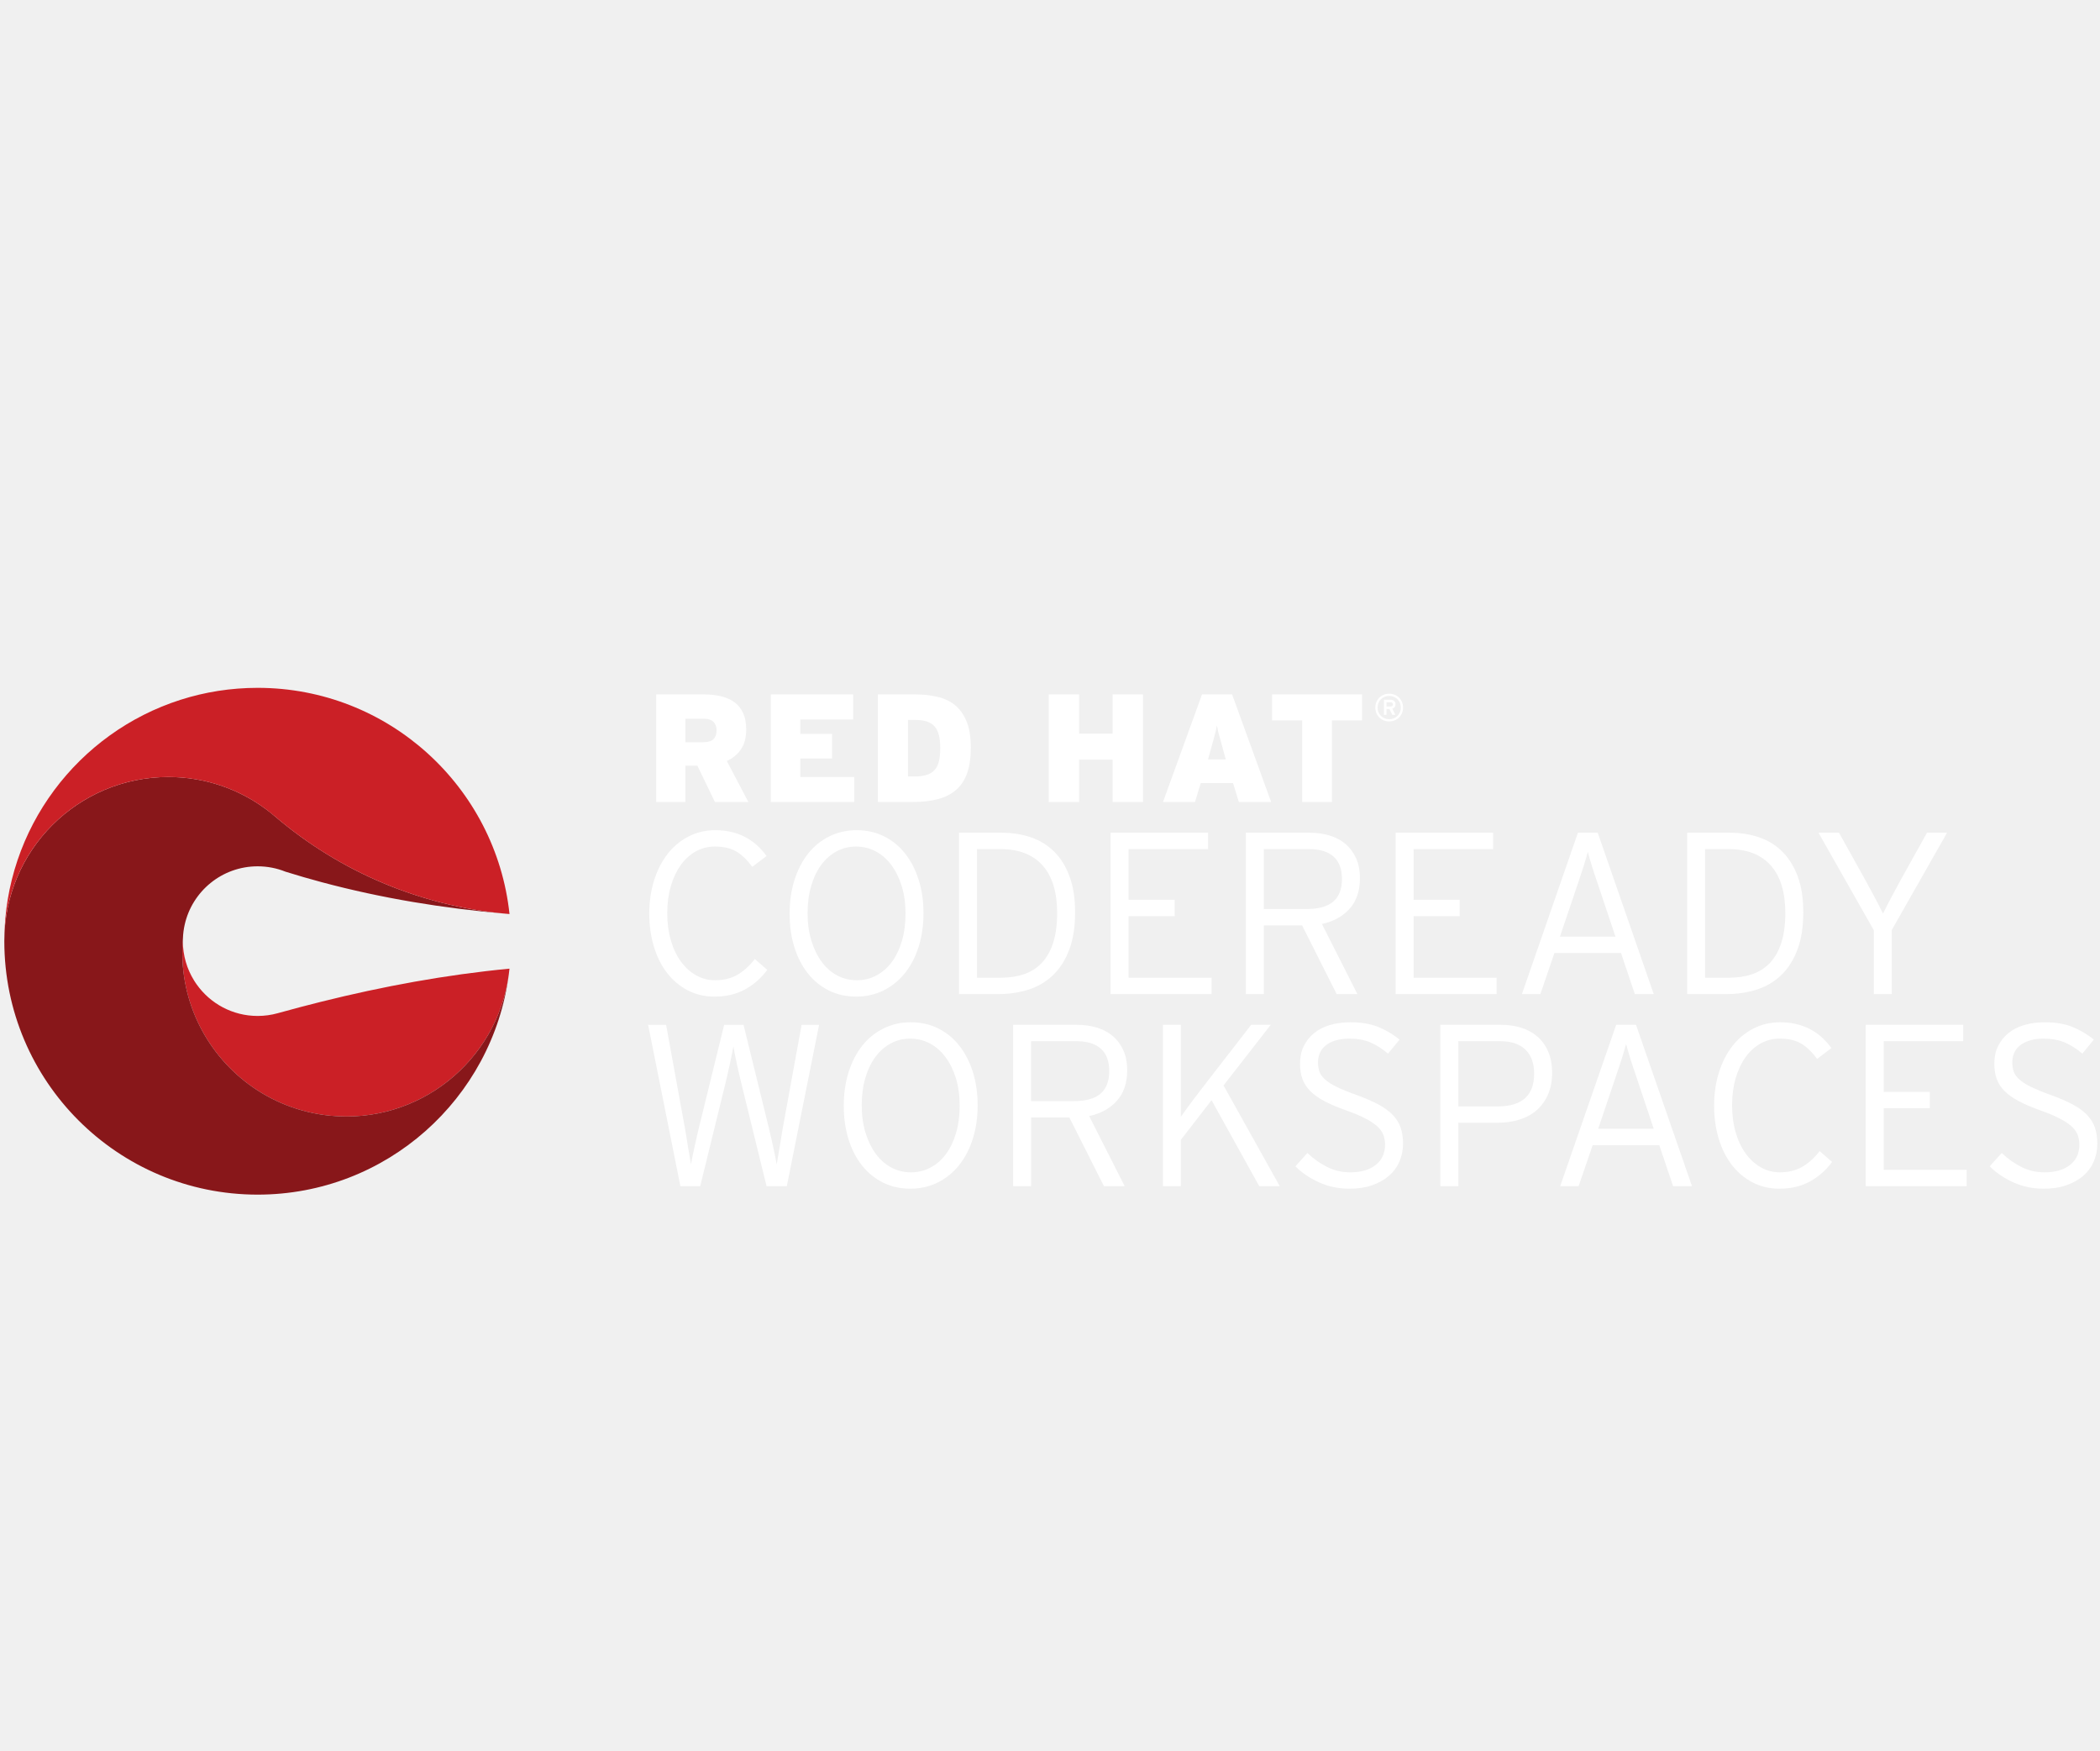
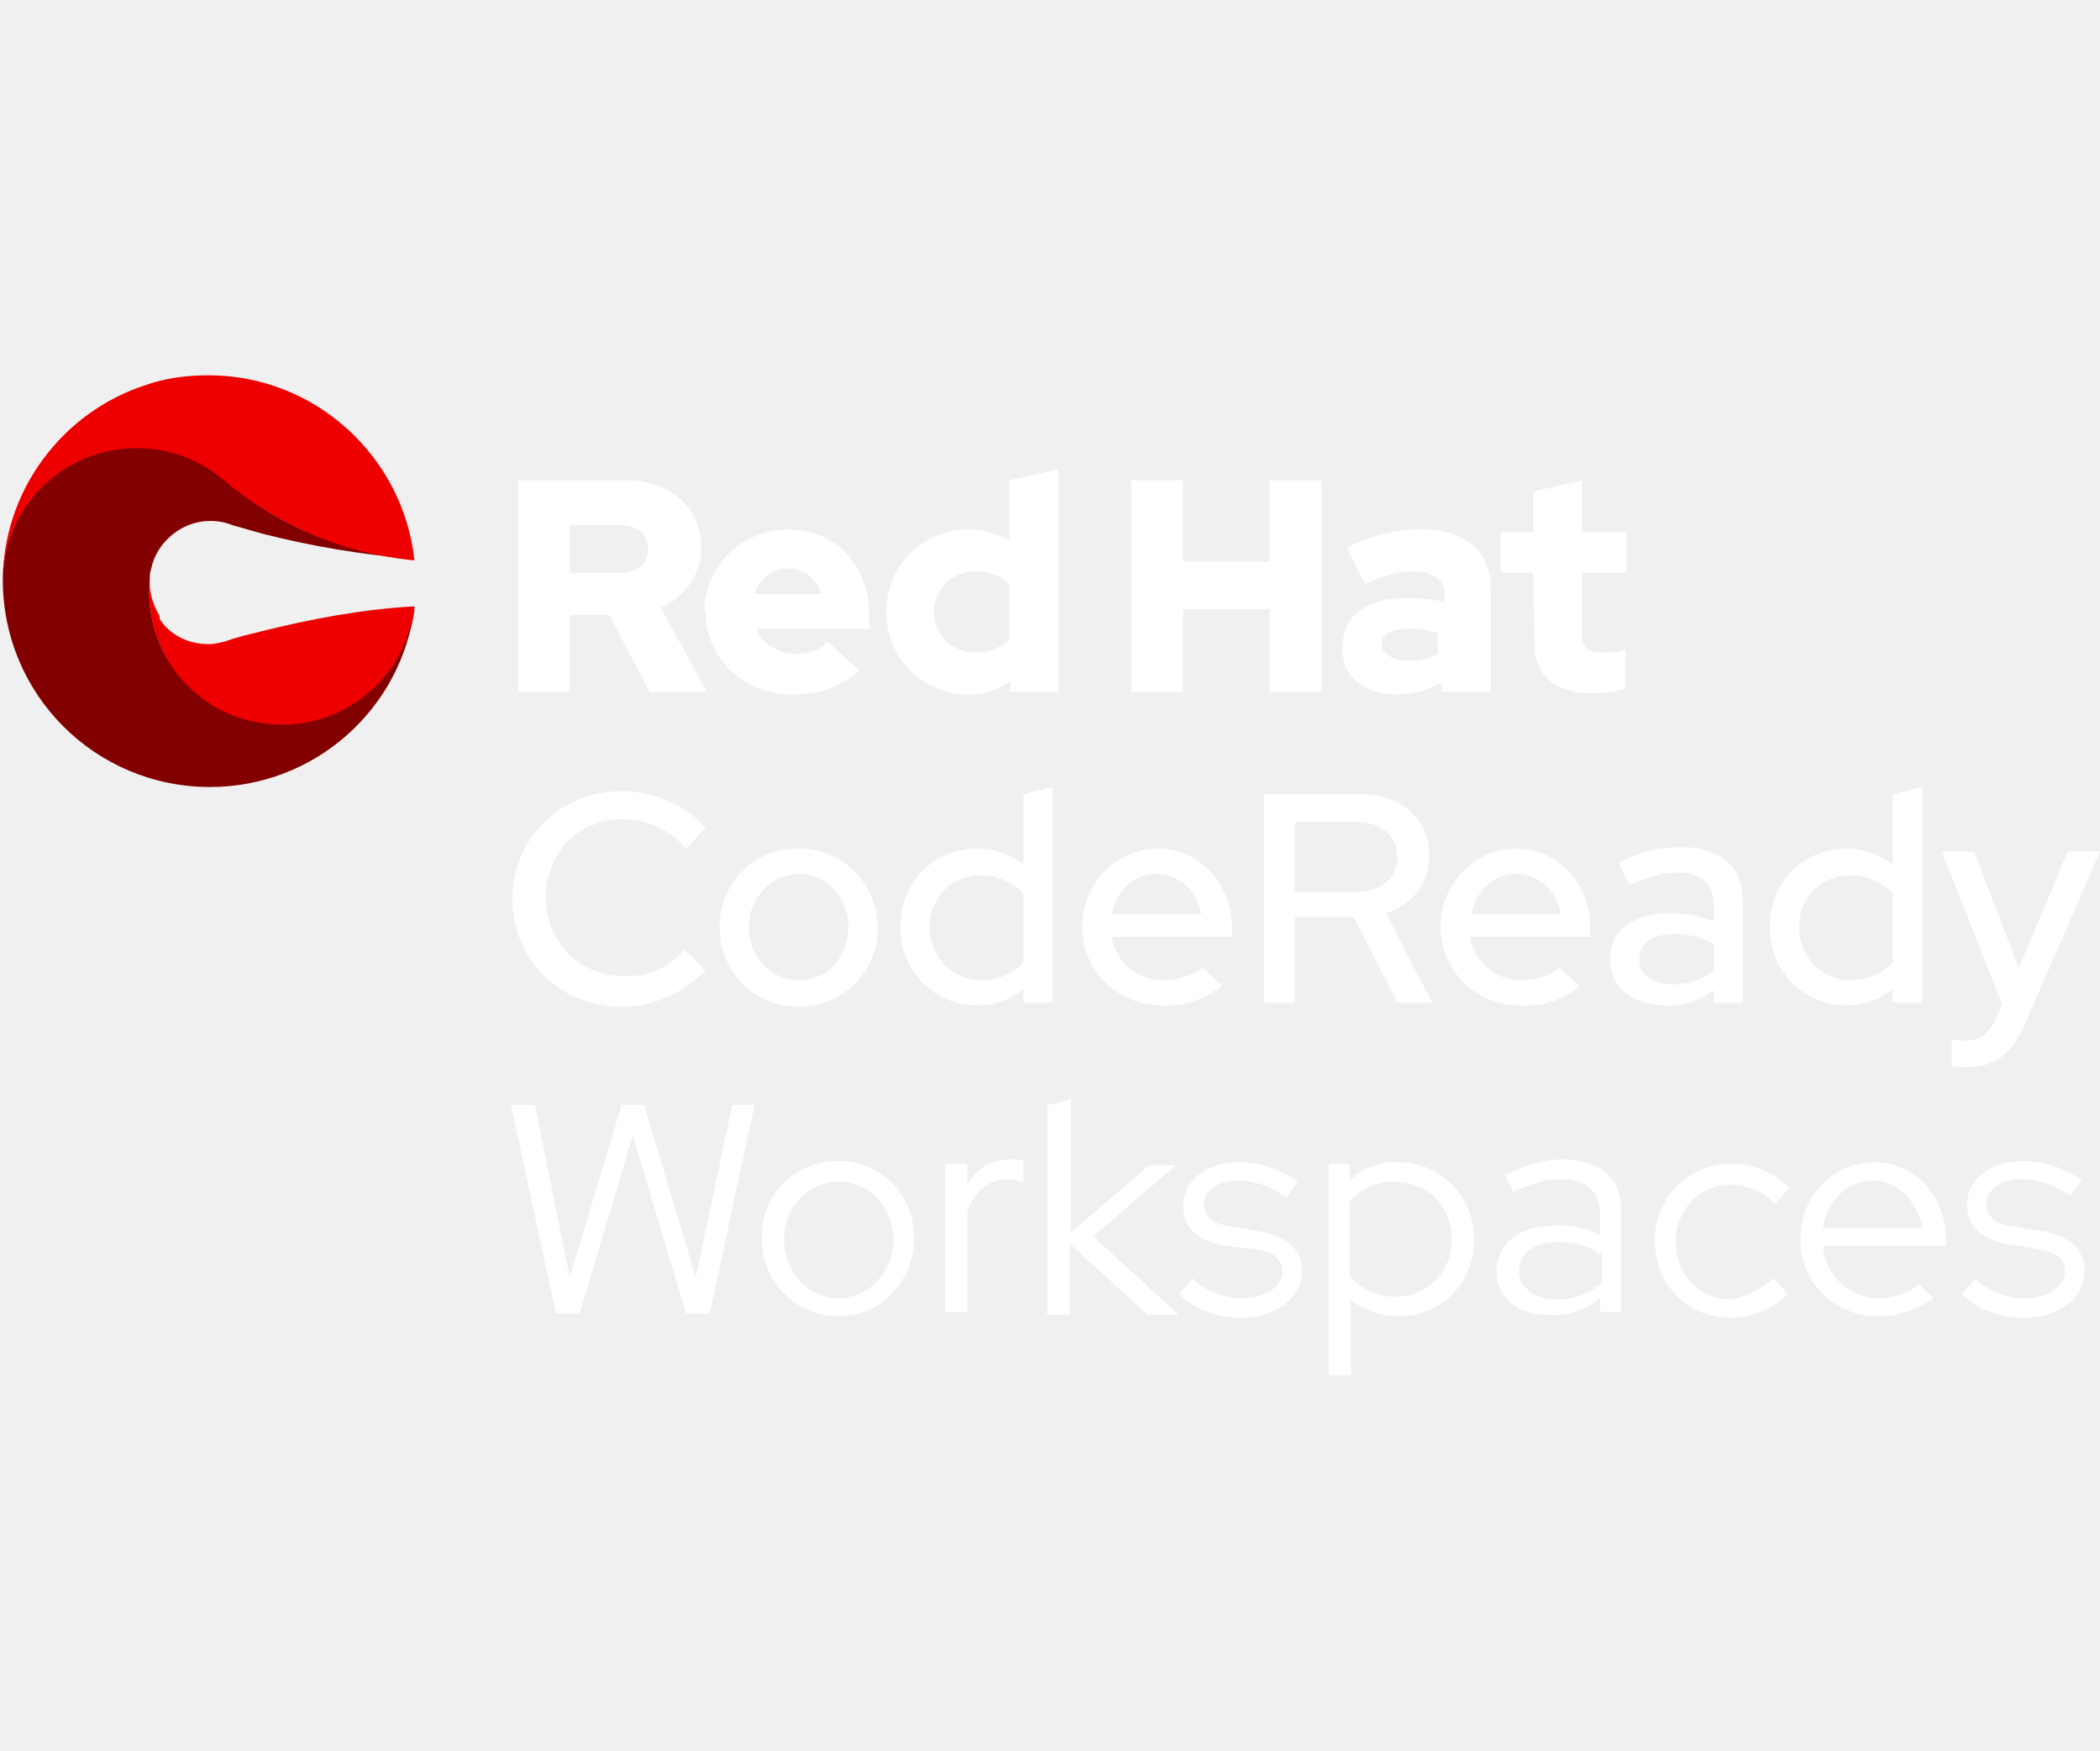
- <svg xmlns="http://www.w3.org/2000/svg" version="1.1" id="logo-top-left" width="150" viewBox="0 0 310 125" xml:space="preserve" height="125" class="ng-scope">
-   <defs id="defs59" />
-   <g id="g54" transform="matrix(0.9449055,0,0,0.9449055,64.6016,3.980176)">
-     <path d="m 43.325,50.496 -2.743,-5.664 h -1.877 v 5.664 h -4.56 V 33.695 h 7.512 c 0.976,0 1.868,0.101 2.676,0.301 0.808,0.199 1.5,0.516 2.076,0.947 0.576,0.432 1.02,0.996 1.332,1.692 0.312,0.696 0.468,1.54 0.468,2.532 0,1.264 -0.273,2.296 -0.818,3.096 -0.545,0.801 -1.283,1.408 -2.213,1.824 l 3.368,6.408 H 43.325 Z M 43.107,37.992 c -0.313,-0.336 -0.84,-0.504 -1.58,-0.504 h -2.822 v 3.672 h 2.75 c 0.771,0 1.318,-0.16 1.64,-0.48 0.322,-0.32 0.483,-0.783 0.483,-1.393 0,-0.527 -0.157,-0.959 -0.471,-1.295 z" id="path2" style="fill:#ffffff" />
-     <path d="M 52.049,50.496 V 33.695 h 12.864 v 3.912 h -8.256 v 2.256 h 4.968 v 3.84 h -4.968 v 2.881 h 8.424 v 3.912 z" id="path4" style="fill:#ffffff" />
-     <path d="m 82.721,45.996 c -0.384,1.08 -0.96,1.951 -1.728,2.615 -0.768,0.664 -1.716,1.145 -2.844,1.44 -1.128,0.295 -2.436,0.444 -3.924,0.444 h -5.448 v -16.8 h 5.88 c 1.312,0 2.504,0.137 3.576,0.408 1.072,0.272 1.98,0.732 2.724,1.38 0.744,0.648 1.32,1.5 1.728,2.556 0.408,1.057 0.612,2.377 0.612,3.961 0,1.584 -0.192,2.916 -0.576,3.996 z M 78.317,40.08 C 78.181,39.519 77.961,39.064 77.657,38.711 77.353,38.359 76.953,38.1 76.457,37.932 75.961,37.764 75.353,37.68 74.633,37.68 h -1.152 v 8.832 h 1.008 c 0.72,0 1.336,-0.076 1.848,-0.229 0.512,-0.151 0.932,-0.399 1.26,-0.744 0.328,-0.344 0.564,-0.799 0.708,-1.367 0.144,-0.568 0.216,-1.268 0.216,-2.1 0,-0.768 -0.068,-1.432 -0.204,-1.992 z" id="path6" style="fill:#ffffff" />
-     <path d="m 105.448,50.496 v -6.625 h -5.232 v 6.625 H 95.464 V 33.695 h 4.752 v 6.12 h 5.232 v -6.12 h 4.752 v 16.801 z" id="path8" style="fill:#ffffff" />
-     <path d="m 125.176,50.496 -0.912,-2.953 h -5.04 l -0.911,2.953 h -4.992 l 6.096,-16.801 h 4.704 l 6.096,16.801 z m -2.352,-7.752 c -0.145,-0.545 -0.272,-1.017 -0.384,-1.416 -0.112,-0.4 -0.213,-0.76 -0.301,-1.08 -0.088,-0.32 -0.164,-0.612 -0.228,-0.877 -0.064,-0.264 -0.12,-0.539 -0.168,-0.828 -0.048,0.289 -0.104,0.568 -0.168,0.841 -0.064,0.272 -0.141,0.567 -0.229,0.888 -0.088,0.321 -0.188,0.68 -0.3,1.08 -0.112,0.4 -0.24,0.864 -0.384,1.393 l -0.312,1.104 h 2.784 z" id="path10" style="fill:#ffffff" />
-     <path d="m 139.721,37.752 v 12.744 h -4.656 V 37.752 h -4.704 v -4.057 h 14.064 v 4.057 z" id="path12" style="fill:#ffffff" />
-     <path d="m 150.661,36.604 c -0.109,0.264 -0.262,0.493 -0.456,0.688 -0.193,0.193 -0.423,0.346 -0.687,0.455 -0.265,0.11 -0.55,0.166 -0.858,0.166 -0.308,0 -0.594,-0.056 -0.857,-0.166 -0.265,-0.109 -0.493,-0.262 -0.688,-0.455 -0.194,-0.194 -0.346,-0.424 -0.456,-0.688 -0.11,-0.264 -0.165,-0.55 -0.165,-0.857 0,-0.309 0.055,-0.594 0.165,-0.858 0.11,-0.264 0.262,-0.493 0.456,-0.687 0.194,-0.194 0.423,-0.346 0.688,-0.457 0.264,-0.109 0.55,-0.164 0.857,-0.164 0.309,0 0.594,0.055 0.858,0.164 0.264,0.111 0.493,0.263 0.687,0.457 0.194,0.193 0.347,0.422 0.456,0.687 0.11,0.265 0.165,0.55 0.165,0.858 0,0.307 -0.055,0.593 -0.165,0.857 z m -0.32,-1.575 c -0.093,-0.223 -0.221,-0.416 -0.385,-0.58 -0.164,-0.164 -0.356,-0.291 -0.579,-0.383 -0.222,-0.093 -0.461,-0.139 -0.717,-0.139 -0.26,0 -0.5,0.046 -0.72,0.139 -0.22,0.092 -0.412,0.219 -0.576,0.383 -0.164,0.164 -0.292,0.357 -0.384,0.58 -0.092,0.221 -0.138,0.461 -0.138,0.717 0,0.26 0.046,0.5 0.138,0.72 0.092,0.22 0.22,0.412 0.384,0.575 0.164,0.164 0.356,0.293 0.576,0.385 0.22,0.092 0.46,0.138 0.72,0.138 0.256,0 0.495,-0.046 0.717,-0.138 0.223,-0.092 0.415,-0.221 0.579,-0.385 0.164,-0.163 0.292,-0.355 0.385,-0.575 0.092,-0.22 0.138,-0.46 0.138,-0.72 0,-0.256 -0.046,-0.496 -0.138,-0.717 z m -0.834,0.663 c -0.092,0.116 -0.214,0.196 -0.366,0.24 l 0.486,0.954 h -0.473 l -0.46,-0.912 h -0.454 v 0.912 h -0.402 v -2.364 h 1.035 c 0.104,0 0.202,0.014 0.296,0.042 0.094,0.028 0.176,0.071 0.245,0.13 0.069,0.058 0.126,0.131 0.167,0.221 0.042,0.091 0.063,0.197 0.063,0.322 0.001,0.187 -0.045,0.339 -0.137,0.455 z m -0.372,-0.696 c -0.072,-0.057 -0.162,-0.084 -0.271,-0.084 h -0.624 v 0.672 h 0.624 c 0.108,0 0.198,-0.027 0.271,-0.081 0.071,-0.054 0.107,-0.14 0.107,-0.255 0,-0.112 -0.036,-0.196 -0.107,-0.252 z" id="path14" style="fill:#ffffff" />
-     <path d="m 48.078,79.74 c -1.368,0.768 -2.977,1.151 -4.824,1.151 -1.536,0 -2.934,-0.33 -4.194,-0.99 -1.26,-0.659 -2.334,-1.565 -3.222,-2.718 -0.888,-1.152 -1.572,-2.52 -2.052,-4.104 -0.48,-1.584 -0.72,-3.301 -0.72,-5.148 0,-1.872 0.252,-3.605 0.756,-5.202 0.504,-1.596 1.206,-2.97 2.106,-4.122 0.9,-1.152 1.985,-2.058 3.258,-2.718 1.272,-0.659 2.664,-0.99 4.176,-0.99 3.408,0 6.084,1.345 8.028,4.032 l -2.232,1.691 c -0.816,-1.104 -1.656,-1.907 -2.52,-2.412 -0.864,-0.504 -1.98,-0.756 -3.348,-0.756 -1.08,0 -2.076,0.259 -2.988,0.774 -0.912,0.517 -1.692,1.23 -2.34,2.142 -0.648,0.913 -1.158,2.005 -1.53,3.276 -0.373,1.272 -0.558,2.677 -0.558,4.212 0,1.537 0.186,2.947 0.558,4.23 0.372,1.284 0.894,2.389 1.566,3.312 0.671,0.925 1.463,1.645 2.376,2.16 0.912,0.517 1.896,0.774 2.952,0.774 1.368,0 2.543,-0.289 3.528,-0.864 0.984,-0.576 1.884,-1.392 2.7,-2.448 l 1.944,1.692 c -0.913,1.25 -2.053,2.258 -3.42,3.026 z" id="path16" style="fill:#ffffff" />
-     <path d="m 75.149,73.098 c -0.504,1.596 -1.218,2.97 -2.142,4.122 -0.924,1.151 -2.034,2.052 -3.33,2.7 -1.296,0.647 -2.724,0.972 -4.284,0.972 -1.561,0 -2.982,-0.318 -4.266,-0.954 -1.284,-0.636 -2.382,-1.529 -3.294,-2.682 -0.913,-1.152 -1.615,-2.52 -2.106,-4.104 -0.492,-1.584 -0.738,-3.323 -0.738,-5.22 0,-1.896 0.252,-3.642 0.756,-5.238 0.504,-1.596 1.212,-2.97 2.124,-4.121 0.912,-1.152 2.016,-2.053 3.312,-2.701 1.296,-0.647 2.724,-0.972 4.284,-0.972 1.56,0 2.982,0.318 4.266,0.954 1.284,0.637 2.381,1.53 3.294,2.682 0.912,1.152 1.62,2.521 2.124,4.104 0.504,1.583 0.756,3.324 0.756,5.22 0,1.896 -0.252,3.642 -0.756,5.238 z m -2.646,-9.469 c -0.396,-1.283 -0.942,-2.387 -1.638,-3.312 -0.696,-0.923 -1.512,-1.632 -2.448,-2.124 -0.936,-0.491 -1.957,-0.738 -3.06,-0.738 -1.08,0 -2.083,0.247 -3.006,0.738 -0.924,0.492 -1.723,1.188 -2.394,2.088 -0.672,0.9 -1.201,1.992 -1.584,3.276 -0.384,1.284 -0.576,2.718 -0.576,4.302 0,1.584 0.198,3.019 0.594,4.303 0.396,1.283 0.936,2.388 1.62,3.312 0.684,0.925 1.494,1.632 2.43,2.124 0.936,0.492 1.956,0.738 3.06,0.738 1.08,0 2.088,-0.246 3.024,-0.738 0.936,-0.492 1.74,-1.188 2.412,-2.088 0.671,-0.9 1.2,-1.992 1.584,-3.276 0.383,-1.283 0.576,-2.718 0.576,-4.302 0,-1.584 -0.198,-3.018 -0.594,-4.303 z" id="path18" style="fill:#ffffff" />
-     <path d="m 98.675,73.566 c -0.612,1.62 -1.458,2.946 -2.538,3.978 -1.08,1.033 -2.353,1.783 -3.816,2.25 -1.464,0.469 -3.037,0.703 -4.716,0.703 H 81.449 V 55.295 h 6.66 c 1.656,0 3.186,0.24 4.59,0.721 1.404,0.481 2.616,1.23 3.636,2.25 1.02,1.021 1.818,2.311 2.394,3.87 0.576,1.56 0.864,3.42 0.864,5.58 0,2.28 -0.306,4.229 -0.918,5.85 z M 94.517,60.408 c -1.512,-1.705 -3.72,-2.557 -6.624,-2.557 H 84.257 V 77.94 h 3.708 c 1.368,0 2.592,-0.186 3.672,-0.558 1.08,-0.372 2.003,-0.966 2.772,-1.782 0.768,-0.815 1.355,-1.865 1.764,-3.15 0.408,-1.283 0.612,-2.826 0.612,-4.625 0,-3.241 -0.756,-5.714 -2.268,-7.417 z" id="path20" style="fill:#ffffff" />
-     <path d="M 105.136,80.496 V 55.295 h 15.229 v 2.557 h -12.42 v 7.92 h 7.2 v 2.557 h -7.2 v 9.611 h 12.96 v 2.557 h -15.769 z" id="path22" style="fill:#ffffff" />
-     <path d="m 142.468,67.174 c -1.08,1.199 -2.52,1.991 -4.319,2.375 l 5.544,10.947 h -3.24 l -5.4,-10.729 h -5.976 v 10.729 h -2.809 V 55.295 h 9.973 c 1.104,0 2.136,0.145 3.096,0.433 0.96,0.288 1.788,0.726 2.484,1.313 0.695,0.588 1.247,1.326 1.655,2.214 0.408,0.888 0.612,1.943 0.612,3.167 0,1.968 -0.54,3.552 -1.62,4.752 z m -2.502,-8.156 c -0.876,-0.777 -2.154,-1.166 -3.834,-1.166 h -7.056 v 9.359 h 6.696 c 1.872,0 3.258,-0.388 4.157,-1.165 0.9,-0.776 1.351,-1.954 1.351,-3.532 0,-1.554 -0.438,-2.719 -1.314,-3.496 z" id="path24" style="fill:#ffffff" />
-     <path d="M 149.667,80.496 V 55.295 h 15.229 v 2.557 h -12.42 v 7.92 h 7.2 v 2.557 h -7.2 v 9.611 h 12.96 v 2.557 h -15.769 z" id="path26" style="fill:#ffffff" />
-     <path d="m 187.035,80.496 -2.16,-6.408 h -10.403 l -2.196,6.408 h -2.88 l 8.748,-25.201 h 3.096 l 8.748,25.201 z m -5.796,-17.244 c -0.144,-0.408 -0.294,-0.852 -0.45,-1.332 -0.156,-0.48 -0.306,-0.941 -0.45,-1.387 -0.144,-0.443 -0.27,-0.863 -0.378,-1.26 -0.107,-0.396 -0.197,-0.726 -0.27,-0.99 -0.072,0.265 -0.162,0.589 -0.271,0.973 -0.107,0.384 -0.233,0.805 -0.378,1.26 -0.144,0.456 -0.3,0.93 -0.468,1.422 -0.168,0.492 -0.324,0.954 -0.468,1.387 l -2.772,8.207 h 8.677 z" id="path28" style="fill:#ffffff" />
-     <path d="m 212.434,73.566 c -0.612,1.62 -1.458,2.946 -2.538,3.978 -1.08,1.033 -2.353,1.783 -3.816,2.25 -1.464,0.469 -3.036,0.703 -4.716,0.703 h -6.156 V 55.295 h 6.66 c 1.656,0 3.187,0.24 4.59,0.721 1.404,0.48 2.616,1.23 3.637,2.25 1.02,1.021 1.817,2.311 2.394,3.87 0.577,1.559 0.864,3.42 0.864,5.58 -0.001,2.28 -0.307,4.229 -0.919,5.85 z m -4.159,-13.158 c -1.512,-1.705 -3.721,-2.557 -6.624,-2.557 h -3.636 V 77.94 h 3.708 c 1.368,0 2.592,-0.186 3.672,-0.558 1.08,-0.372 2.004,-0.966 2.772,-1.782 0.768,-0.815 1.355,-1.865 1.764,-3.15 0.407,-1.283 0.612,-2.826 0.612,-4.625 0.001,-3.241 -0.756,-5.714 -2.268,-7.417 z" id="path30" style="fill:#ffffff" />
-     <path d="m 227.175,70.488 v 10.008 h -2.808 v -9.973 l -8.64,-15.229 h 3.204 l 4.031,7.236 c 0.504,0.912 1.014,1.854 1.53,2.826 0.516,0.973 0.954,1.83 1.314,2.574 0.359,-0.744 0.797,-1.602 1.313,-2.574 0.516,-0.972 1.026,-1.914 1.53,-2.826 l 4.032,-7.236 h 3.132 z" id="path32" style="fill:#ffffff" />
-     <path d="M 54.558,110.496 H 51.39 L 47.43,94.367 C 47.334,93.96 47.225,93.504 47.106,93 c -0.12,-0.504 -0.234,-1.008 -0.342,-1.512 -0.108,-0.505 -0.21,-1.002 -0.306,-1.494 -0.096,-0.492 -0.18,-0.93 -0.252,-1.314 -0.072,0.385 -0.156,0.816 -0.252,1.296 -0.096,0.48 -0.198,0.972 -0.306,1.476 -0.108,0.504 -0.222,1.008 -0.342,1.512 -0.121,0.505 -0.229,0.973 -0.324,1.404 l -3.96,16.129 h -3.096 l -5.04,-25.201 h 2.808 l 2.952,16.201 c 0.072,0.408 0.149,0.875 0.234,1.404 0.084,0.527 0.168,1.049 0.252,1.564 0.084,0.518 0.168,1.008 0.252,1.477 0.084,0.469 0.15,0.859 0.198,1.17 0.048,-0.311 0.12,-0.695 0.216,-1.152 0.096,-0.455 0.198,-0.941 0.306,-1.457 0.108,-0.516 0.222,-1.031 0.342,-1.549 0.12,-0.516 0.228,-0.977 0.324,-1.385 l 3.996,-16.273 h 3.024 l 3.996,16.273 c 0.096,0.408 0.204,0.869 0.324,1.385 0.12,0.518 0.234,1.033 0.342,1.549 0.108,0.516 0.209,1.002 0.306,1.457 0.096,0.457 0.168,0.842 0.216,1.152 0.048,-0.311 0.113,-0.701 0.198,-1.17 0.084,-0.469 0.168,-0.959 0.252,-1.477 0.084,-0.516 0.168,-1.037 0.252,-1.564 0.084,-0.529 0.162,-0.996 0.234,-1.404 l 2.952,-16.201 h 2.736 z" id="path34" style="fill:#ffffff" />
-     <path d="m 83.609,103.098 c -0.504,1.596 -1.218,2.971 -2.142,4.121 -0.924,1.152 -2.034,2.053 -3.33,2.701 -1.296,0.648 -2.724,0.973 -4.284,0.973 -1.561,0 -2.982,-0.32 -4.266,-0.955 -1.284,-0.635 -2.382,-1.529 -3.294,-2.682 -0.913,-1.152 -1.615,-2.52 -2.106,-4.104 -0.492,-1.584 -0.738,-3.324 -0.738,-5.221 0,-1.896 0.252,-3.642 0.756,-5.238 0.504,-1.596 1.212,-2.97 2.124,-4.121 0.912,-1.152 2.016,-2.053 3.312,-2.701 1.296,-0.647 2.724,-0.972 4.284,-0.972 1.56,0 2.982,0.318 4.266,0.954 1.284,0.637 2.381,1.53 3.294,2.682 0.912,1.152 1.62,2.521 2.124,4.104 0.504,1.583 0.756,3.324 0.756,5.22 0,1.897 -0.252,3.643 -0.756,5.239 z m -2.646,-9.469 c -0.396,-1.283 -0.942,-2.387 -1.638,-3.312 -0.696,-0.923 -1.512,-1.632 -2.448,-2.124 -0.936,-0.491 -1.957,-0.738 -3.06,-0.738 -1.08,0 -2.083,0.247 -3.006,0.738 -0.924,0.492 -1.723,1.188 -2.394,2.088 -0.672,0.9 -1.201,1.992 -1.584,3.276 -0.384,1.284 -0.576,2.718 -0.576,4.302 0,1.584 0.198,3.02 0.594,4.303 0.396,1.283 0.936,2.389 1.62,3.311 0.684,0.926 1.494,1.633 2.43,2.125 0.936,0.492 1.956,0.738 3.06,0.738 1.08,0 2.088,-0.246 3.024,-0.738 0.936,-0.492 1.74,-1.188 2.412,-2.088 0.671,-0.9 1.2,-1.992 1.584,-3.275 0.383,-1.285 0.576,-2.719 0.576,-4.303 0,-1.584 -0.198,-3.018 -0.594,-4.303 z" id="path36" style="fill:#ffffff" />
-     <path d="m 106.108,97.174 c -1.08,1.199 -2.52,1.991 -4.32,2.375 l 5.545,10.947 h -3.24 l -5.4,-10.729 h -5.976 v 10.729 H 89.909 V 85.295 h 9.972 c 1.104,0 2.136,0.145 3.096,0.433 0.96,0.288 1.788,0.726 2.484,1.313 0.695,0.588 1.247,1.326 1.655,2.214 0.408,0.888 0.612,1.943 0.612,3.167 0.001,1.968 -0.54,3.552 -1.62,4.752 z m -2.502,-8.156 c -0.876,-0.777 -2.154,-1.166 -3.834,-1.166 h -7.056 v 9.359 h 6.696 c 1.872,0 3.258,-0.388 4.158,-1.165 0.9,-0.776 1.351,-1.954 1.351,-3.532 0,-1.554 -0.439,-2.719 -1.315,-3.496 z" id="path38" style="fill:#ffffff" />
-     <path d="m 128.357,110.496 -7.452,-13.429 -4.788,6.192 v 7.236 h -2.809 v -25.2 h 2.809 v 10.98 3.385 c 0.168,-0.24 0.401,-0.57 0.702,-0.99 0.3,-0.42 0.63,-0.87 0.989,-1.35 0.36,-0.48 0.714,-0.949 1.062,-1.404 0.348,-0.456 0.653,-0.852 0.918,-1.188 l 7.308,-9.433 h 3.061 l -7.38,9.469 8.784,15.732 z" id="path40" style="fill:#ffffff" />
-     <path d="m 150.263,106.645 c -0.373,0.863 -0.918,1.607 -1.639,2.23 -0.72,0.625 -1.596,1.117 -2.628,1.477 -1.032,0.36 -2.208,0.541 -3.527,0.541 -1.729,0 -3.318,-0.332 -4.771,-0.99 -1.452,-0.66 -2.682,-1.494 -3.689,-2.502 l 1.871,-2.088 c 0.96,0.912 1.992,1.643 3.097,2.195 1.104,0.553 2.304,0.828 3.6,0.828 1.68,0 3.006,-0.385 3.979,-1.152 0.972,-0.768 1.458,-1.824 1.458,-3.168 0,-0.576 -0.097,-1.104 -0.288,-1.584 -0.192,-0.48 -0.522,-0.924 -0.99,-1.332 -0.468,-0.408 -1.086,-0.811 -1.854,-1.205 -0.768,-0.396 -1.728,-0.799 -2.88,-1.207 -1.368,-0.479 -2.514,-0.966 -3.438,-1.458 -0.925,-0.491 -1.669,-1.02 -2.232,-1.584 -0.563,-0.563 -0.972,-1.193 -1.224,-1.89 -0.252,-0.697 -0.378,-1.5 -0.378,-2.412 0,-1.008 0.191,-1.908 0.576,-2.7 0.383,-0.792 0.918,-1.47 1.602,-2.034 0.684,-0.563 1.512,-0.99 2.484,-1.277 0.972,-0.289 2.046,-0.433 3.222,-0.433 1.68,0 3.114,0.24 4.302,0.72 1.188,0.48 2.31,1.141 3.366,1.98 l -1.8,2.195 c -0.912,-0.768 -1.83,-1.35 -2.754,-1.745 -0.925,-0.396 -2.022,-0.595 -3.294,-0.595 -0.864,0 -1.608,0.104 -2.232,0.307 -0.624,0.204 -1.134,0.475 -1.53,0.811 -0.396,0.336 -0.684,0.726 -0.863,1.17 -0.181,0.443 -0.271,0.918 -0.271,1.422 0,0.527 0.072,1.002 0.216,1.422 0.145,0.42 0.433,0.828 0.864,1.224 0.431,0.396 1.038,0.786 1.818,1.17 0.779,0.384 1.806,0.805 3.078,1.261 1.392,0.504 2.556,1.008 3.491,1.512 0.937,0.504 1.687,1.057 2.25,1.656 0.564,0.6 0.966,1.26 1.206,1.979 0.24,0.721 0.36,1.549 0.36,2.484 -0.001,0.983 -0.187,1.906 -0.558,2.772 z" id="path42" style="fill:#ffffff" />
-     <path d="m 173.482,96.15 c -0.42,0.972 -1.002,1.788 -1.745,2.448 -0.745,0.66 -1.645,1.158 -2.7,1.494 -1.057,0.336 -2.209,0.504 -3.456,0.504 h -6.12 v 9.9 h -2.809 V 85.295 h 9.433 c 1.152,0 2.214,0.15 3.186,0.451 0.973,0.3 1.818,0.762 2.538,1.386 0.721,0.624 1.284,1.41 1.692,2.358 0.407,0.947 0.612,2.058 0.612,3.33 0,1.248 -0.211,2.358 -0.631,3.33 z m -3.545,-6.984 c -0.912,-0.877 -2.231,-1.314 -3.96,-1.314 h -6.516 V 98.04 h 6.156 c 3.791,0 5.688,-1.703 5.688,-5.111 0,-1.633 -0.456,-2.887 -1.368,-3.763 z" id="path44" style="fill:#ffffff" />
-     <path d="m 193.013,110.496 -2.16,-6.408 H 180.45 l -2.196,6.408 h -2.88 l 8.748,-25.201 h 3.096 l 8.748,25.201 z m -5.796,-17.244 c -0.144,-0.408 -0.294,-0.852 -0.45,-1.332 -0.156,-0.48 -0.306,-0.941 -0.45,-1.387 -0.144,-0.443 -0.27,-0.863 -0.378,-1.26 -0.107,-0.396 -0.197,-0.726 -0.27,-0.99 -0.072,0.265 -0.162,0.589 -0.271,0.973 -0.107,0.384 -0.233,0.805 -0.378,1.26 -0.144,0.456 -0.3,0.93 -0.468,1.422 -0.168,0.492 -0.324,0.954 -0.468,1.387 l -2.772,8.207 h 8.677 z" id="path46" style="fill:#ffffff" />
-     <path d="m 214.433,109.74 c -1.368,0.768 -2.977,1.152 -4.824,1.152 -1.536,0 -2.934,-0.332 -4.194,-0.99 -1.26,-0.66 -2.334,-1.566 -3.222,-2.719 -0.888,-1.153 -1.572,-2.52 -2.052,-4.104 -0.48,-1.584 -0.72,-3.301 -0.72,-5.148 0,-1.872 0.252,-3.605 0.756,-5.202 0.504,-1.596 1.206,-2.97 2.105,-4.122 0.9,-1.152 1.986,-2.058 3.258,-2.718 1.272,-0.659 2.664,-0.99 4.177,-0.99 3.407,0 6.084,1.345 8.027,4.032 l -2.231,1.691 c -0.816,-1.104 -1.656,-1.907 -2.521,-2.412 -0.863,-0.504 -1.979,-0.756 -3.348,-0.756 -1.08,0 -2.076,0.259 -2.988,0.774 -0.912,0.517 -1.691,1.23 -2.34,2.142 -0.647,0.913 -1.158,2.005 -1.53,3.276 -0.372,1.272 -0.558,2.677 -0.558,4.212 0,1.537 0.186,2.947 0.558,4.23 0.372,1.283 0.895,2.389 1.566,3.312 0.671,0.923 1.464,1.643 2.376,2.16 0.912,0.516 1.896,0.773 2.952,0.773 1.368,0 2.543,-0.289 3.527,-0.865 0.984,-0.574 1.885,-1.391 2.7,-2.447 l 1.944,1.691 c -0.911,1.251 -2.05,2.261 -3.418,3.028 z" id="path48" style="fill:#ffffff" />
-     <path d="M 223.107,110.496 V 85.295 h 15.229 v 2.557 h -12.42 v 7.92 h 7.2 v 2.557 h -7.2 v 9.611 h 12.96 v 2.557 h -15.769 z" id="path50" style="fill:#ffffff" />
-     <path d="m 258.73,106.645 c -0.373,0.863 -0.918,1.607 -1.639,2.23 -0.72,0.625 -1.596,1.117 -2.628,1.477 -1.032,0.36 -2.208,0.541 -3.527,0.541 -1.729,0 -3.318,-0.332 -4.771,-0.99 -1.452,-0.66 -2.682,-1.494 -3.689,-2.502 l 1.871,-2.088 c 0.96,0.912 1.992,1.643 3.097,2.195 1.104,0.553 2.304,0.828 3.6,0.828 1.68,0 3.006,-0.385 3.979,-1.152 0.972,-0.768 1.458,-1.824 1.458,-3.168 0,-0.576 -0.097,-1.104 -0.288,-1.584 -0.192,-0.48 -0.522,-0.924 -0.99,-1.332 -0.468,-0.408 -1.086,-0.811 -1.854,-1.205 -0.768,-0.396 -1.728,-0.799 -2.88,-1.207 -1.368,-0.479 -2.514,-0.966 -3.438,-1.458 -0.925,-0.491 -1.669,-1.02 -2.232,-1.584 -0.563,-0.563 -0.972,-1.193 -1.224,-1.89 -0.252,-0.697 -0.378,-1.5 -0.378,-2.412 0,-1.008 0.191,-1.908 0.576,-2.7 0.383,-0.792 0.918,-1.47 1.602,-2.034 0.684,-0.563 1.512,-0.99 2.484,-1.277 0.972,-0.289 2.046,-0.433 3.222,-0.433 1.68,0 3.114,0.24 4.302,0.72 1.188,0.48 2.31,1.141 3.366,1.98 l -1.8,2.195 c -0.912,-0.768 -1.83,-1.35 -2.754,-1.745 -0.925,-0.396 -2.022,-0.595 -3.294,-0.595 -0.864,0 -1.608,0.104 -2.232,0.307 -0.624,0.204 -1.134,0.475 -1.53,0.811 -0.396,0.336 -0.684,0.726 -0.863,1.17 -0.181,0.443 -0.271,0.918 -0.271,1.422 0,0.527 0.072,1.002 0.216,1.422 0.145,0.42 0.433,0.828 0.864,1.224 0.431,0.396 1.038,0.786 1.818,1.17 0.779,0.384 1.806,0.805 3.078,1.261 1.392,0.504 2.556,1.008 3.491,1.512 0.937,0.504 1.687,1.057 2.25,1.656 0.564,0.6 0.966,1.26 1.206,1.979 0.24,0.721 0.36,1.549 0.36,2.484 0,0.983 -0.186,1.906 -0.558,2.772 z" id="path52" style="fill:#ffffff" />
-   </g>
-   <g transform="matrix(0.1913944,0,0,0.1913944,-146.7026,-31.56961)" id="g73">
-     <path style="fill:#cb2026" d="m 1156.53,521.18 c 0.77,0.07 1.54,0.13 2.31,0.2 -0.78,-0.07 -1.55,-0.14 -2.31,-0.2 0,0 0,0 0,0 z" id="path63" />
-     <path style="fill:#cb2026" d="m 1159.47,521.43 c 0,0 0,0 0,0 -0.06,-0.01 -0.13,-0.01 -0.19,-0.02 0.06,0.01 0.13,0.02 0.19,0.02 z" id="path65" />
-     <path style="fill:#cb2026" d="m 1013.89,589.14 c -11.11,2.77 -22.19,5.7 -33.24,8.77 -4.92,1.37 -10.1,2.1 -15.46,2.1 -19.38,0 -36.52,-9.57 -46.96,-24.25 -0.04,-0.06 -0.08,-0.12 -0.12,-0.17 -0.19,-0.27 -0.38,-0.55 -0.57,-0.83 -0.11,-0.17 -0.23,-0.33 -0.34,-0.5 -0.12,-0.18 -0.23,-0.35 -0.35,-0.53 -0.19,-0.28 -0.37,-0.57 -0.55,-0.86 -0.04,-0.07 -0.09,-0.14 -0.13,-0.21 -5.47,-8.82 -8.64,-19.22 -8.64,-30.36 0,-0.67 0.02,-1.34 0.04,-2.01 -3.87,45.22 16.61,87.05 50.67,112.36 17.77,13.2 39.22,21.91 62.85,24.26 67.99,6.75 128.74,-41.67 137.82,-108.84 0.2,-1.51 0.38,-3.02 0.54,-4.53 -49.03,4.67 -97.61,13.65 -145.56,25.6 z" id="path67" />
-     <path style="fill:#88171a" d="m 1021.1,676.9 c -23.63,-2.35 -45.08,-11.06 -62.85,-24.26 -34.07,-25.31 -54.54,-67.14 -50.67,-112.36 0.12,-3.64 0.59,-7.2 1.36,-10.64 5.76,-25.76 28.76,-45.01 56.26,-45.01 7.6,0 14.85,1.47 21.49,4.14 9.2,2.88 18.45,5.56 27.75,8.05 46.48,12.46 94.09,20.23 142.1,24.35 0,0 0,0 0,-0.01 -65.67,-6.01 -127.88,-32.24 -178.04,-75.11 l 0.01,0.02 c -2.19,-1.87 -4.43,-3.67 -6.74,-5.38 -21.06,-15.66 -47.16,-24.93 -75.42,-24.93 -69.84,0 -126.46,56.59 -126.52,126.41 0,0.05 0,0.1 0,0.15 0,0.03 0,0.05 0,0.08 v 0 c 0,107.91 87.48,195.39 195.39,195.39 v 0 c 99.22,0 181.16,-73.95 193.72,-169.74 -9.11,67.18 -69.85,115.6 -137.84,108.85 z" id="path69" />
-     <path style="fill:#cb2026" d="m 965.2,347.01 v 0 c -20.76,0 -40.76,3.24 -59.53,9.24 -78.73,25.16 -135.76,98.87 -135.86,185.93 0.06,-69.83 56.68,-126.41 126.52,-126.41 28.26,0 54.36,9.27 75.42,24.93 l 6.73,5.36 c 50.16,42.87 112.38,69.1 178.04,75.11 0.77,0.07 1.54,0.14 2.31,0.2 0.15,0.01 0.3,0.03 0.45,0.04 0.06,0.01 0.13,0.01 0.19,0.01 -10.46,-98.04 -93.45,-174.41 -194.27,-174.41 z" id="path71" />
+ <svg xmlns="http://www.w3.org/2000/svg" version="1.1" id="logo-top-left" x="0px" y="0px" viewBox="0 0 150 125" style="enable-background:new 0 0 150 125;" xml:space="preserve">
+   <style type="text/css">
+ 	.st0{fill:#FFFFFF;}
+ 	.st1{fill:#CB2026;}
+ 	.st2{fill:#EE0000;}
+ 	.st3{fill:#820000;}
+ </style>
+   <g>
+     <path class="st0" d="M48.9,67.8l1.5,1.5c-1.6,1.6-3.7,2.6-6,2.6c-4.4,0-7.8-3.4-7.8-7.7s3.4-7.7,7.8-7.7c2.3,0,4.6,1,6,2.6L49,60.6   c-1.1-1.3-2.8-2.1-4.5-2.1c-3.2,0-5.5,2.4-5.5,5.6c0,3.2,2.4,5.6,5.6,5.6C46.2,69.8,47.8,69.1,48.9,67.8z" />
+     <path class="st0" d="M57.1,60.6c3.1,0,5.6,2.5,5.6,5.7c0,3.1-2.5,5.6-5.7,5.6c-3.1,0-5.6-2.5-5.6-5.7c0,0,0,0,0,0   c0-3.1,2.4-5.6,5.5-5.6C57,60.6,57,60.6,57.1,60.6z M60.6,66.2c0-2.1-1.6-3.8-3.5-3.8s-3.6,1.6-3.6,3.8s1.6,3.8,3.6,3.8   C59.1,70,60.6,68.3,60.6,66.2z" />
+     <path class="st0" d="M73.1,70.6c-0.9,0.8-2.1,1.2-3.3,1.2c-3.1,0-5.5-2.5-5.5-5.6c0-3.2,2.4-5.6,5.5-5.6c1.2,0,2.3,0.4,3.3,1.1v-5   l2.1-0.5v15.4h-2.1V70.6z M70.1,70c1.1,0,2.2-0.4,3-1.3v-4.9c-0.8-0.8-1.9-1.3-3-1.3c-2.1,0-3.7,1.6-3.7,3.7S68,70,70.1,70z" />
+     <path class="st0" d="M83,71.8c-3.2,0-5.7-2.5-5.7-5.6c0-3.1,2.4-5.6,5.4-5.6c3,0,5.3,2.5,5.3,5.7v0.6h-8.6c0.3,1.8,1.8,3.1,3.7,3.1   c1,0,2-0.3,2.8-0.9l1.4,1.3C86,71.4,84.5,71.9,83,71.8z M79.4,65.3h6.4c-0.3-1.7-1.6-2.9-3.2-2.9C81,62.4,79.7,63.6,79.4,65.3z" />
+     <path class="st0" d="M90.3,56.7h6.8c3,0,5,1.8,5,4.4c0,2-1.2,3.5-3.1,4.1l3.3,6.4h-2.5l-3.1-6.1h-4.2v6.1h-2.2V56.7z M92.5,58.7v5   h4.4c1.7,0,2.9-1,2.9-2.5s-1.1-2.5-2.9-2.5H92.5z" />
+     <path class="st0" d="M108.6,71.8c-3.2,0-5.7-2.5-5.7-5.6c0-3.1,2.4-5.6,5.4-5.6c3,0,5.3,2.5,5.3,5.7v0.6h-8.6   c0.3,1.8,1.8,3.1,3.7,3.1c1,0,2-0.3,2.7-0.9l1.4,1.3C111.7,71.4,110.2,71.9,108.6,71.8z M105.1,65.3h6.4c-0.3-1.7-1.6-2.9-3.2-2.9   C106.7,62.4,105.4,63.6,105.1,65.3z" />
+     <path class="st0" d="M115,68.5c0-2.1,1.7-3.3,4.4-3.3c1,0,2,0.2,3,0.6v-1.2c0-1.5-0.9-2.3-2.6-2.3c-1,0-2,0.3-3.4,0.9l-0.8-1.6   c1.6-0.8,3-1.1,4.5-1.1c2.8,0,4.4,1.4,4.4,3.9v7.2h-2.1v-0.9c-1,0.8-2.2,1.2-3.4,1.1C116.6,71.8,115,70.5,115,68.5z M119.5,70.3   c1.1,0,2.1-0.3,2.9-1v-1.9c-0.9-0.5-1.8-0.7-2.8-0.7c-1.6,0-2.5,0.7-2.5,1.8C117,69.5,118,70.3,119.5,70.3z" />
+     <path class="st0" d="M135.2,70.6c-0.9,0.8-2.1,1.2-3.3,1.2c-3.1,0-5.5-2.5-5.5-5.6c0-3.2,2.4-5.6,5.5-5.6c1.2,0,2.3,0.4,3.3,1.1v-5   l2.1-0.5v15.4h-2.1V70.6z M132.2,70c1.1,0,2.2-0.4,3-1.3v-4.9c-0.8-0.8-1.9-1.3-3-1.3c-2.1,0-3.7,1.6-3.7,3.7S130.1,70,132.2,70z" />
+     <path class="st0" d="M143,71.7l-4.3-10.9h2.3l3.2,8.3l3.5-8.3h2.3L144.7,73c-1,2.3-2.2,3.2-4.2,3.2c-0.4,0-0.8,0-1.1-0.1v-1.9   c0.3,0.1,0.6,0.1,1,0.1c1,0,1.7-0.5,2.2-1.6L143,71.7z" />
+     <path class="st0" d="M39.7,93.8l-3.2-14.9h1.7l2.5,12.3l3.7-12.3H46l3.7,12.3l2.6-12.3h1.6l-3.2,14.9h-1.7l-3.8-12.7l-3.8,12.7   L39.7,93.8z" />
+     <path class="st0" d="M59.9,82.9c3,0,5.4,2.4,5.4,5.5S62.9,94,59.9,94c-3,0-5.5-2.4-5.5-5.6S56.8,82.9,59.9,82.9z M63.8,88.5   c0-2.3-1.7-4.1-3.9-4.1c-2.2,0-3.9,1.8-3.9,4.1s1.7,4.2,3.9,4.2S63.8,90.8,63.8,88.5L63.8,88.5z" />
+     <path class="st0" d="M67.5,83.1h1.6v1.5c0.6-1.1,1.7-1.8,3-1.8c0.3,0,0.7,0,1,0.1v1.5c-0.4-0.1-0.7-0.2-1.1-0.2   c-1.3,0-2.3,0.8-2.9,2.2v7.3h-1.6L67.5,83.1z" />
+     <path class="st0" d="M74.9,78.9l1.6-0.4V88l5.6-4.8H84l-5.9,5.1l6.1,5.6h-2.2l-5.6-5.1v5.1h-1.6V78.9z" />
+     <path class="st0" d="M85.2,91.3c0.9,0.9,2.2,1.4,3.5,1.4c1.7,0,2.9-0.8,2.9-1.9c0-0.9-0.6-1.4-2-1.6L87.7,89   c-2.1-0.3-3.2-1.3-3.2-2.9c0-1.8,1.7-3.1,4-3.1c1.5,0,3,0.5,4.2,1.4l-0.8,1.1c-1.2-0.8-2.3-1.2-3.5-1.2C87,84.3,86,85,86,86   c0,0.9,0.6,1.4,2,1.6l1.8,0.3c2.1,0.3,3.2,1.3,3.2,2.9c0,1.9-1.9,3.3-4.3,3.3c-1.8,0-3.4-0.6-4.5-1.7L85.2,91.3z" />
+     <path class="st0" d="M94.8,83.1h1.6v1.2c0.9-0.9,2.2-1.4,3.5-1.3c3,0,5.4,2.4,5.4,5.5c0,3.1-2.3,5.5-5.4,5.5   c-1.2,0-2.5-0.4-3.4-1.2v5.4h-1.6V83.1z M96.4,85.8v5.3c0.8,1,2,1.5,3.3,1.5c2.3,0,4-1.8,4-4.1s-1.7-4.1-4-4.1   C98.4,84.3,97.2,84.9,96.4,85.8L96.4,85.8z" />
+     <path class="st0" d="M106.9,90.8c0-2,1.6-3.3,4.3-3.3c1.1,0,2.2,0.2,3.1,0.7v-1.4c0-1.7-1-2.6-2.8-2.6c-1,0-2.1,0.3-3.4,0.9   l-0.6-1.2c1.5-0.7,2.8-1.1,4.1-1.1c2.7,0,4.2,1.3,4.2,3.7v7.2h-1.5v-1c-1,0.8-2.2,1.3-3.5,1.2C108.5,94,106.9,92.7,106.9,90.8z    M111.2,92.8c1.3,0,2.3-0.4,3.2-1.2v-2c-0.9-0.6-1.8-0.9-3.1-0.9c-1.7,0-2.8,0.8-2.8,2.1C108.5,91.9,109.6,92.8,111.2,92.8z" />
+     <path class="st0" d="M126.7,91.3l1,1.1c-1.1,1.1-2.6,1.7-4.1,1.7c-3.1,0-5.4-2.4-5.4-5.5s2.4-5.5,5.4-5.5c1.6,0,3.1,0.6,4.2,1.7   l-1,1.2c-0.8-0.9-2-1.4-3.2-1.4c-2.2,0-3.9,1.8-3.9,4.1c0,2.3,1.7,4.1,3.9,4.1C124.7,92.6,125.7,92.1,126.7,91.3z" />
+     <path class="st0" d="M134.1,94c-3,0-5.5-2.4-5.5-5.4c0,0,0-0.1,0-0.1c0-3.1,2.3-5.5,5.3-5.5c2.8,0,5.1,2.4,5.1,5.5V89h-8.8   c0.2,2.1,1.9,3.7,4,3.7c1.1,0,2.2-0.4,2.9-1l1,1C136.9,93.6,135.5,94,134.1,94z M130.2,87.7h7.1c-0.3-1.9-1.8-3.4-3.5-3.4   C132,84.3,130.5,85.7,130.2,87.7L130.2,87.7z" />
+     <path class="st0" d="M141.1,91.3c0.9,0.9,2.2,1.4,3.5,1.4c1.7,0,2.9-0.8,2.9-1.9c0-0.9-0.6-1.4-2-1.6l-1.8-0.3   c-2.1-0.3-3.2-1.3-3.2-2.9c0-1.8,1.7-3.1,4-3.1c1.5,0,3,0.5,4.2,1.4l-0.8,1.1c-1.2-0.8-2.3-1.2-3.5-1.2c-1.5,0-2.5,0.7-2.5,1.8   c0,0.9,0.6,1.4,2,1.6l1.8,0.3c2.1,0.3,3.2,1.3,3.2,2.9c0,1.9-1.9,3.3-4.3,3.3c-1.8,0-3.4-0.6-4.5-1.7L141.1,91.3z" />
+     <path class="st0" d="M109.6,45.9c0,2.4,1.5,3.6,4.1,3.6c0.8,0,1.6-0.1,2.4-0.3v-2.8c-0.5,0.2-1,0.2-1.6,0.2c-1.1,0-1.5-0.3-1.5-1.4   v-4.3h3.2V38h-3.2v-3.7l-3.5,0.8V38h-2.3v2.9h2.3L109.6,45.9z M98.7,46c0-0.8,0.8-1.1,1.9-1.1c0.7,0,1.4,0.1,2.1,0.3v1.5   c-0.7,0.4-1.4,0.5-2.2,0.5C99.4,47.1,98.7,46.7,98.7,46 M99.8,49.6c1.2,0,2.2-0.3,3.2-0.9v0.7h3.5v-7.3c0-2.8-1.9-4.3-5-4.3   c-1.7,0-3.5,0.4-5.3,1.3l1.3,2.6c1.3-0.6,2.5-0.9,3.5-0.9c1.4,0,2.2,0.6,2.2,1.7V43c-0.8-0.2-1.7-0.3-2.6-0.3   c-2.9,0-4.7,1.2-4.7,3.4C95.7,48.1,97.3,49.6,99.8,49.6 M80.8,49.4h3.7v-5.9h6.2v5.9h3.7V34.3h-3.7v5.8h-6.2v-5.8h-3.7L80.8,49.4z    M66.7,43.7c0-1.6,1.3-2.9,3-2.9c0.9,0,1.8,0.3,2.4,0.9v4c-0.7,0.6-1.5,0.9-2.4,0.9C68,46.6,66.7,45.3,66.7,43.7 M72.1,49.4h3.5   V33.5l-3.5,0.8v4.3c-0.9-0.5-1.9-0.8-2.9-0.8c-3.3,0-5.9,2.6-5.9,5.9c0,3.2,2.5,5.8,5.7,5.9c0,0,0.1,0,0.1,0c1.1,0,2.2-0.3,3.1-1   L72.1,49.4z M56.3,40.6c1.1,0,2,0.7,2.4,1.8h-4.8C54.3,41.3,55.1,40.6,56.3,40.6 M50.4,43.7c0,3.3,2.7,5.9,6.2,5.9   c1.9,0,3.3-0.5,4.8-1.7l-2.3-2.1c-0.5,0.6-1.3,0.9-2.3,0.9c-1.2,0-2.3-0.7-2.8-1.8h8.1V44c0-3.6-2.4-6.2-5.8-6.2   c-3.2,0-5.9,2.5-6,5.8C50.4,43.6,50.4,43.7,50.4,43.7 M44.4,37.5c1.2,0,1.9,0.8,1.9,1.7s-0.7,1.7-1.9,1.7h-3.7v-3.4H44.4z M37,49.4   h3.7v-5.5h2.8l2.9,5.5h4.1l-3.3-6c1.7-0.7,2.9-2.4,2.9-4.3c0-2.7-2.1-4.8-5.3-4.8H37L37,49.4z" />
+     <g>
+       <path class="st1" d="M29.4,39.9c0.1,0,0.1,0,0.2,0C29.5,40,29.4,40,29.4,39.9C29.4,39.9,29.4,39.9,29.4,39.9z" />
+       <path class="st1" d="M29.6,40C29.6,40,29.6,40,29.6,40C29.6,40,29.6,40,29.6,40C29.6,40,29.6,40,29.6,40z" />
+       <path class="st2" d="M18.6,45.1c-0.8,0.2-1.7,0.4-2.5,0.7c-0.4,0.1-0.8,0.2-1.2,0.2c-1.5,0-2.8-0.7-3.5-1.8c0,0,0,0,0,0    c0,0,0,0,0-0.1c0,0,0,0,0,0c0,0,0,0,0,0c0,0,0,0,0-0.1c0,0,0,0,0,0c-0.4-0.7-0.7-1.5-0.7-2.3c0-0.1,0-0.1,0-0.2    c-0.3,3.4,1.3,6.6,3.8,8.5c1.3,1,3,1.7,4.7,1.8c5.1,0.5,9.7-3.1,10.4-8.2c0-0.1,0-0.2,0-0.3C25.9,43.5,22.2,44.2,18.6,45.1z" />
+       <path class="st3" d="M19.2,51.7c-1.8-0.2-3.4-0.8-4.7-1.8c-2.6-1.9-4.1-5.1-3.8-8.5c0-0.3,0-0.5,0.1-0.8c0.4-1.9,2.2-3.4,4.2-3.4    c0.6,0,1.1,0.1,1.6,0.3c0.7,0.2,1.4,0.4,2.1,0.6c3.5,0.9,7.1,1.5,10.7,1.8c0,0,0,0,0,0c-5-0.5-9.7-2.4-13.4-5.7l0,0    c-0.2-0.1-0.3-0.3-0.5-0.4c-1.6-1.2-3.6-1.9-5.7-1.9c-5.3,0-9.6,4.3-9.6,9.5c0,0,0,0,0,0c0,0,0,0,0,0v0c0,8.2,6.6,14.8,14.8,14.8    h0c7.5,0,13.7-5.6,14.6-12.8C28.9,48.6,24.3,52.2,19.2,51.7z" />
+       <path class="st2" d="M14.9,26.8L14.9,26.8c-1.6,0-3.1,0.2-4.5,0.7C4.5,29.4,0.2,35,0.2,41.5c0-5.3,4.3-9.5,9.6-9.5    c2.1,0,4.1,0.7,5.7,1.9l0.5,0.4c3.8,3.2,8.5,5.2,13.4,5.7c0.1,0,0.1,0,0.2,0c0,0,0,0,0,0c0,0,0,0,0,0    C28.8,32.6,22.5,26.8,14.9,26.8z" />
+     </g>
  </g>
</svg>
